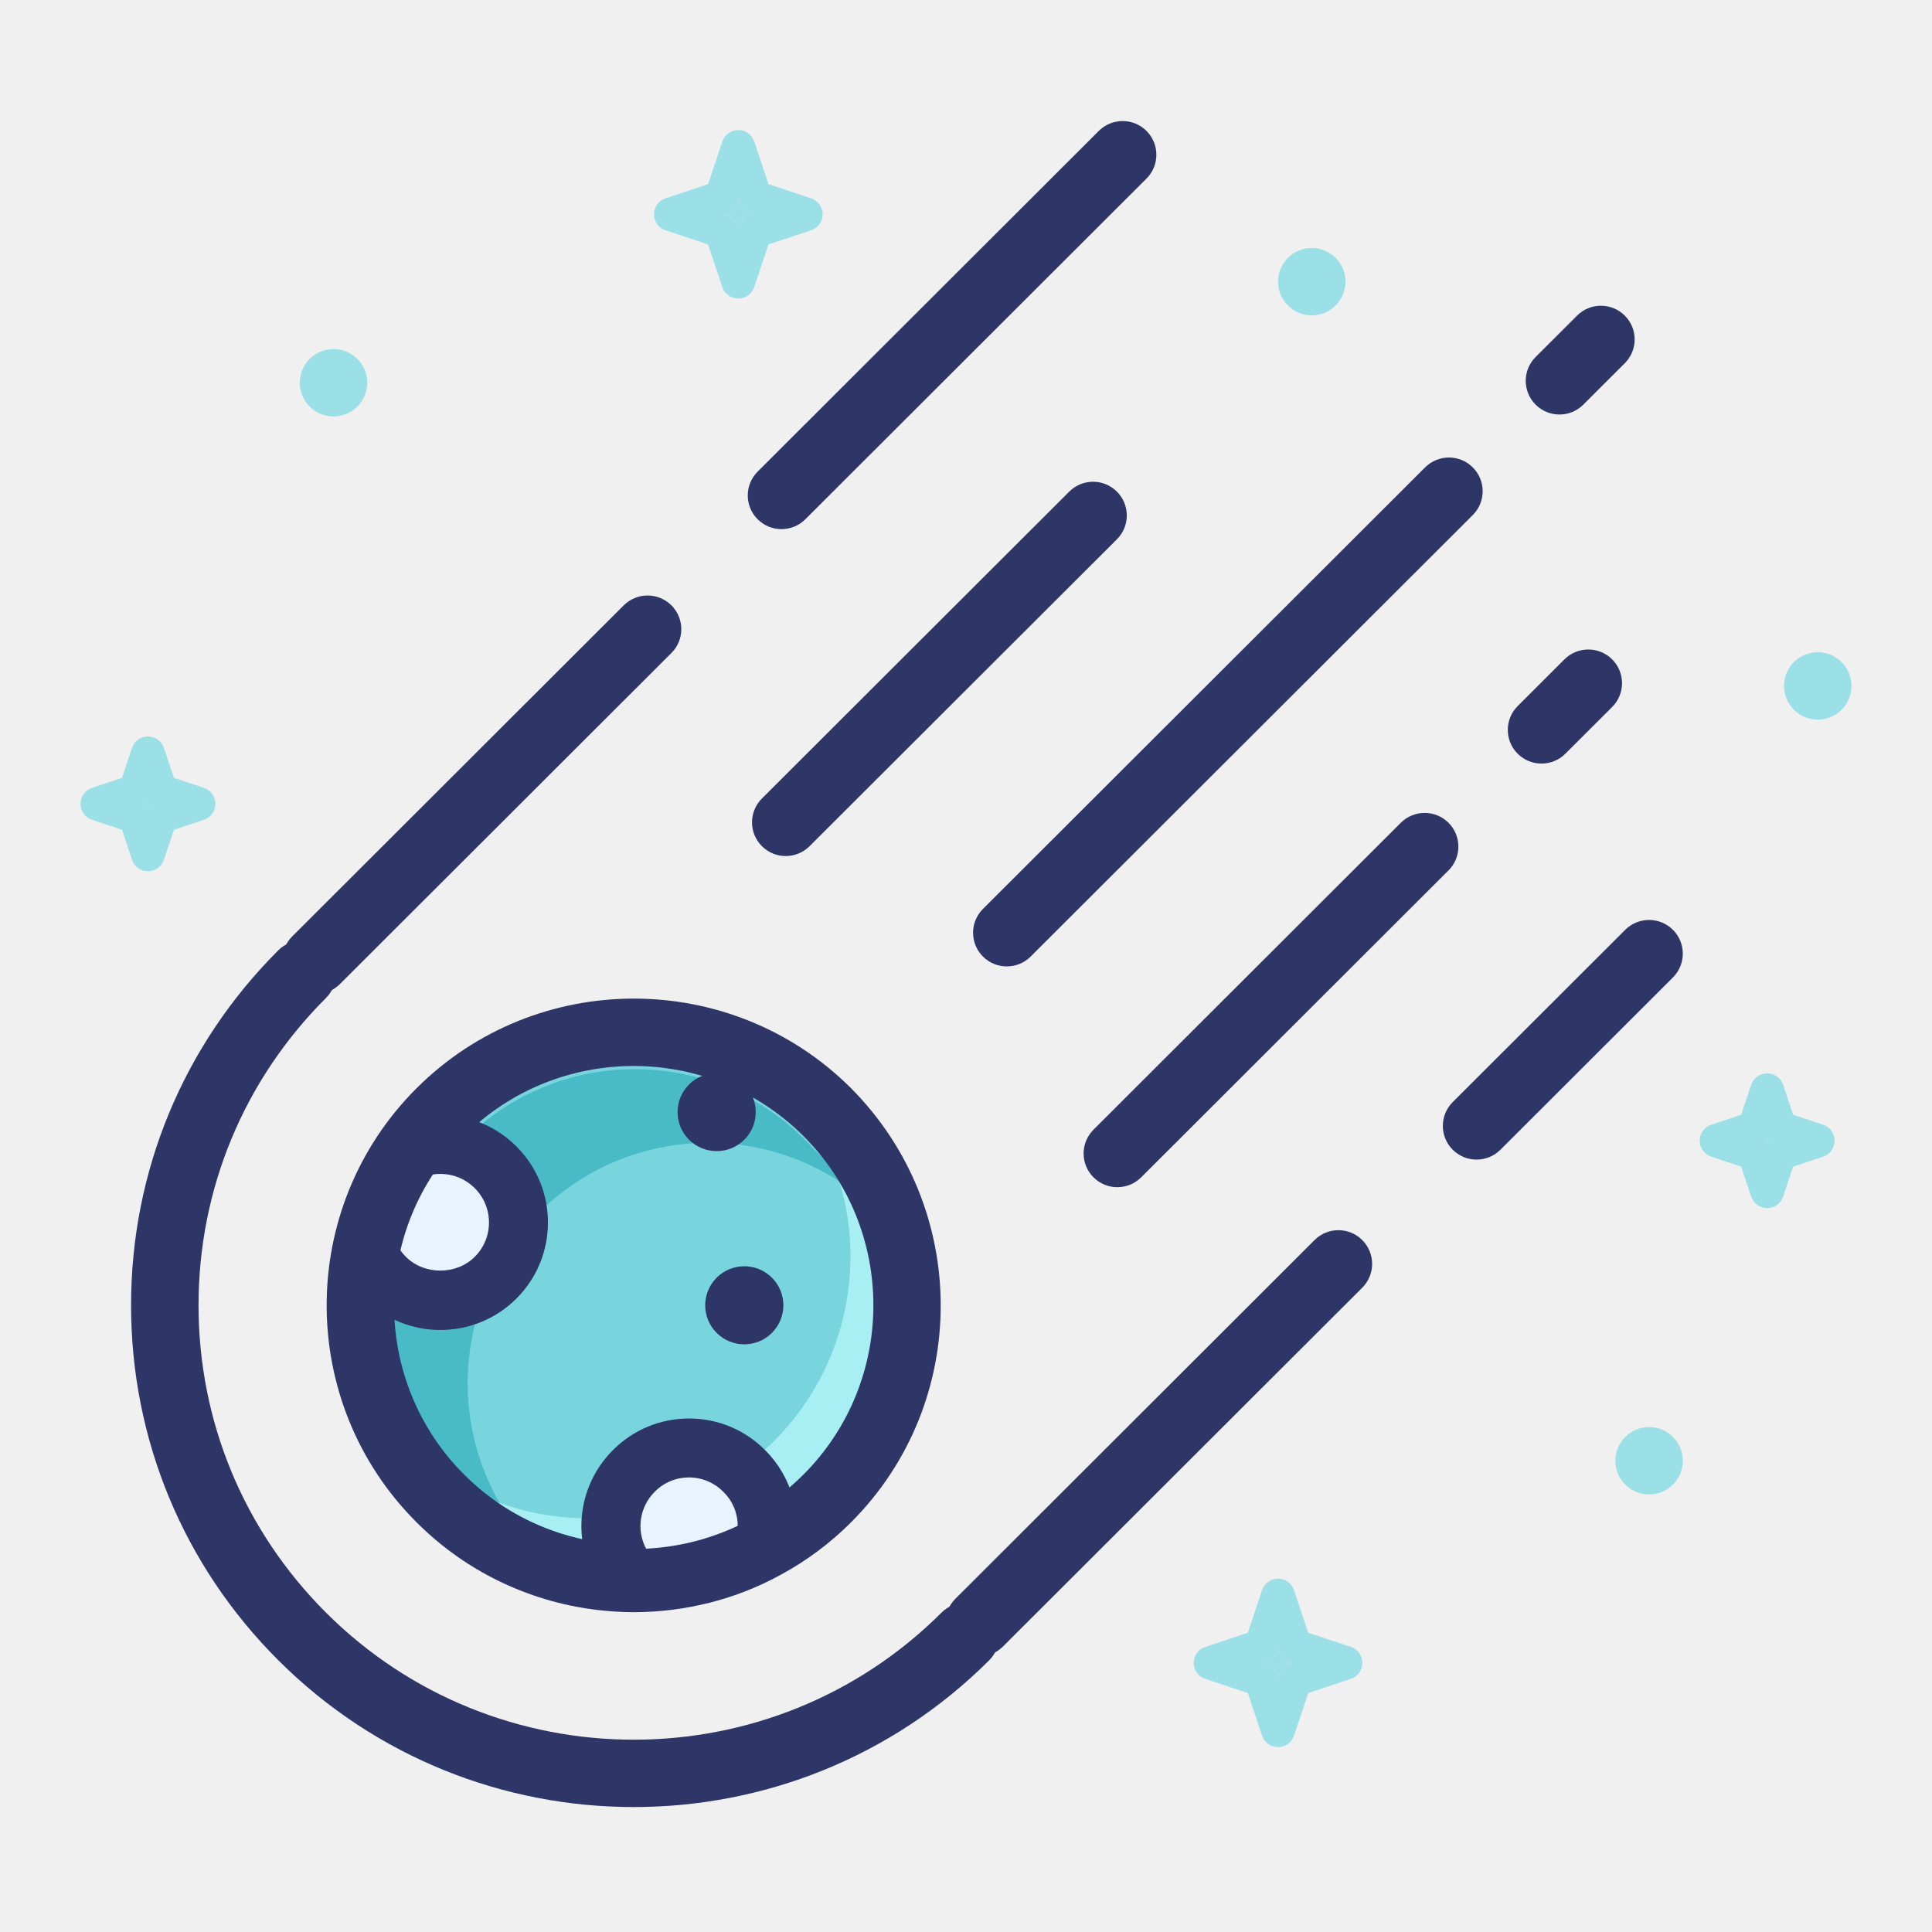
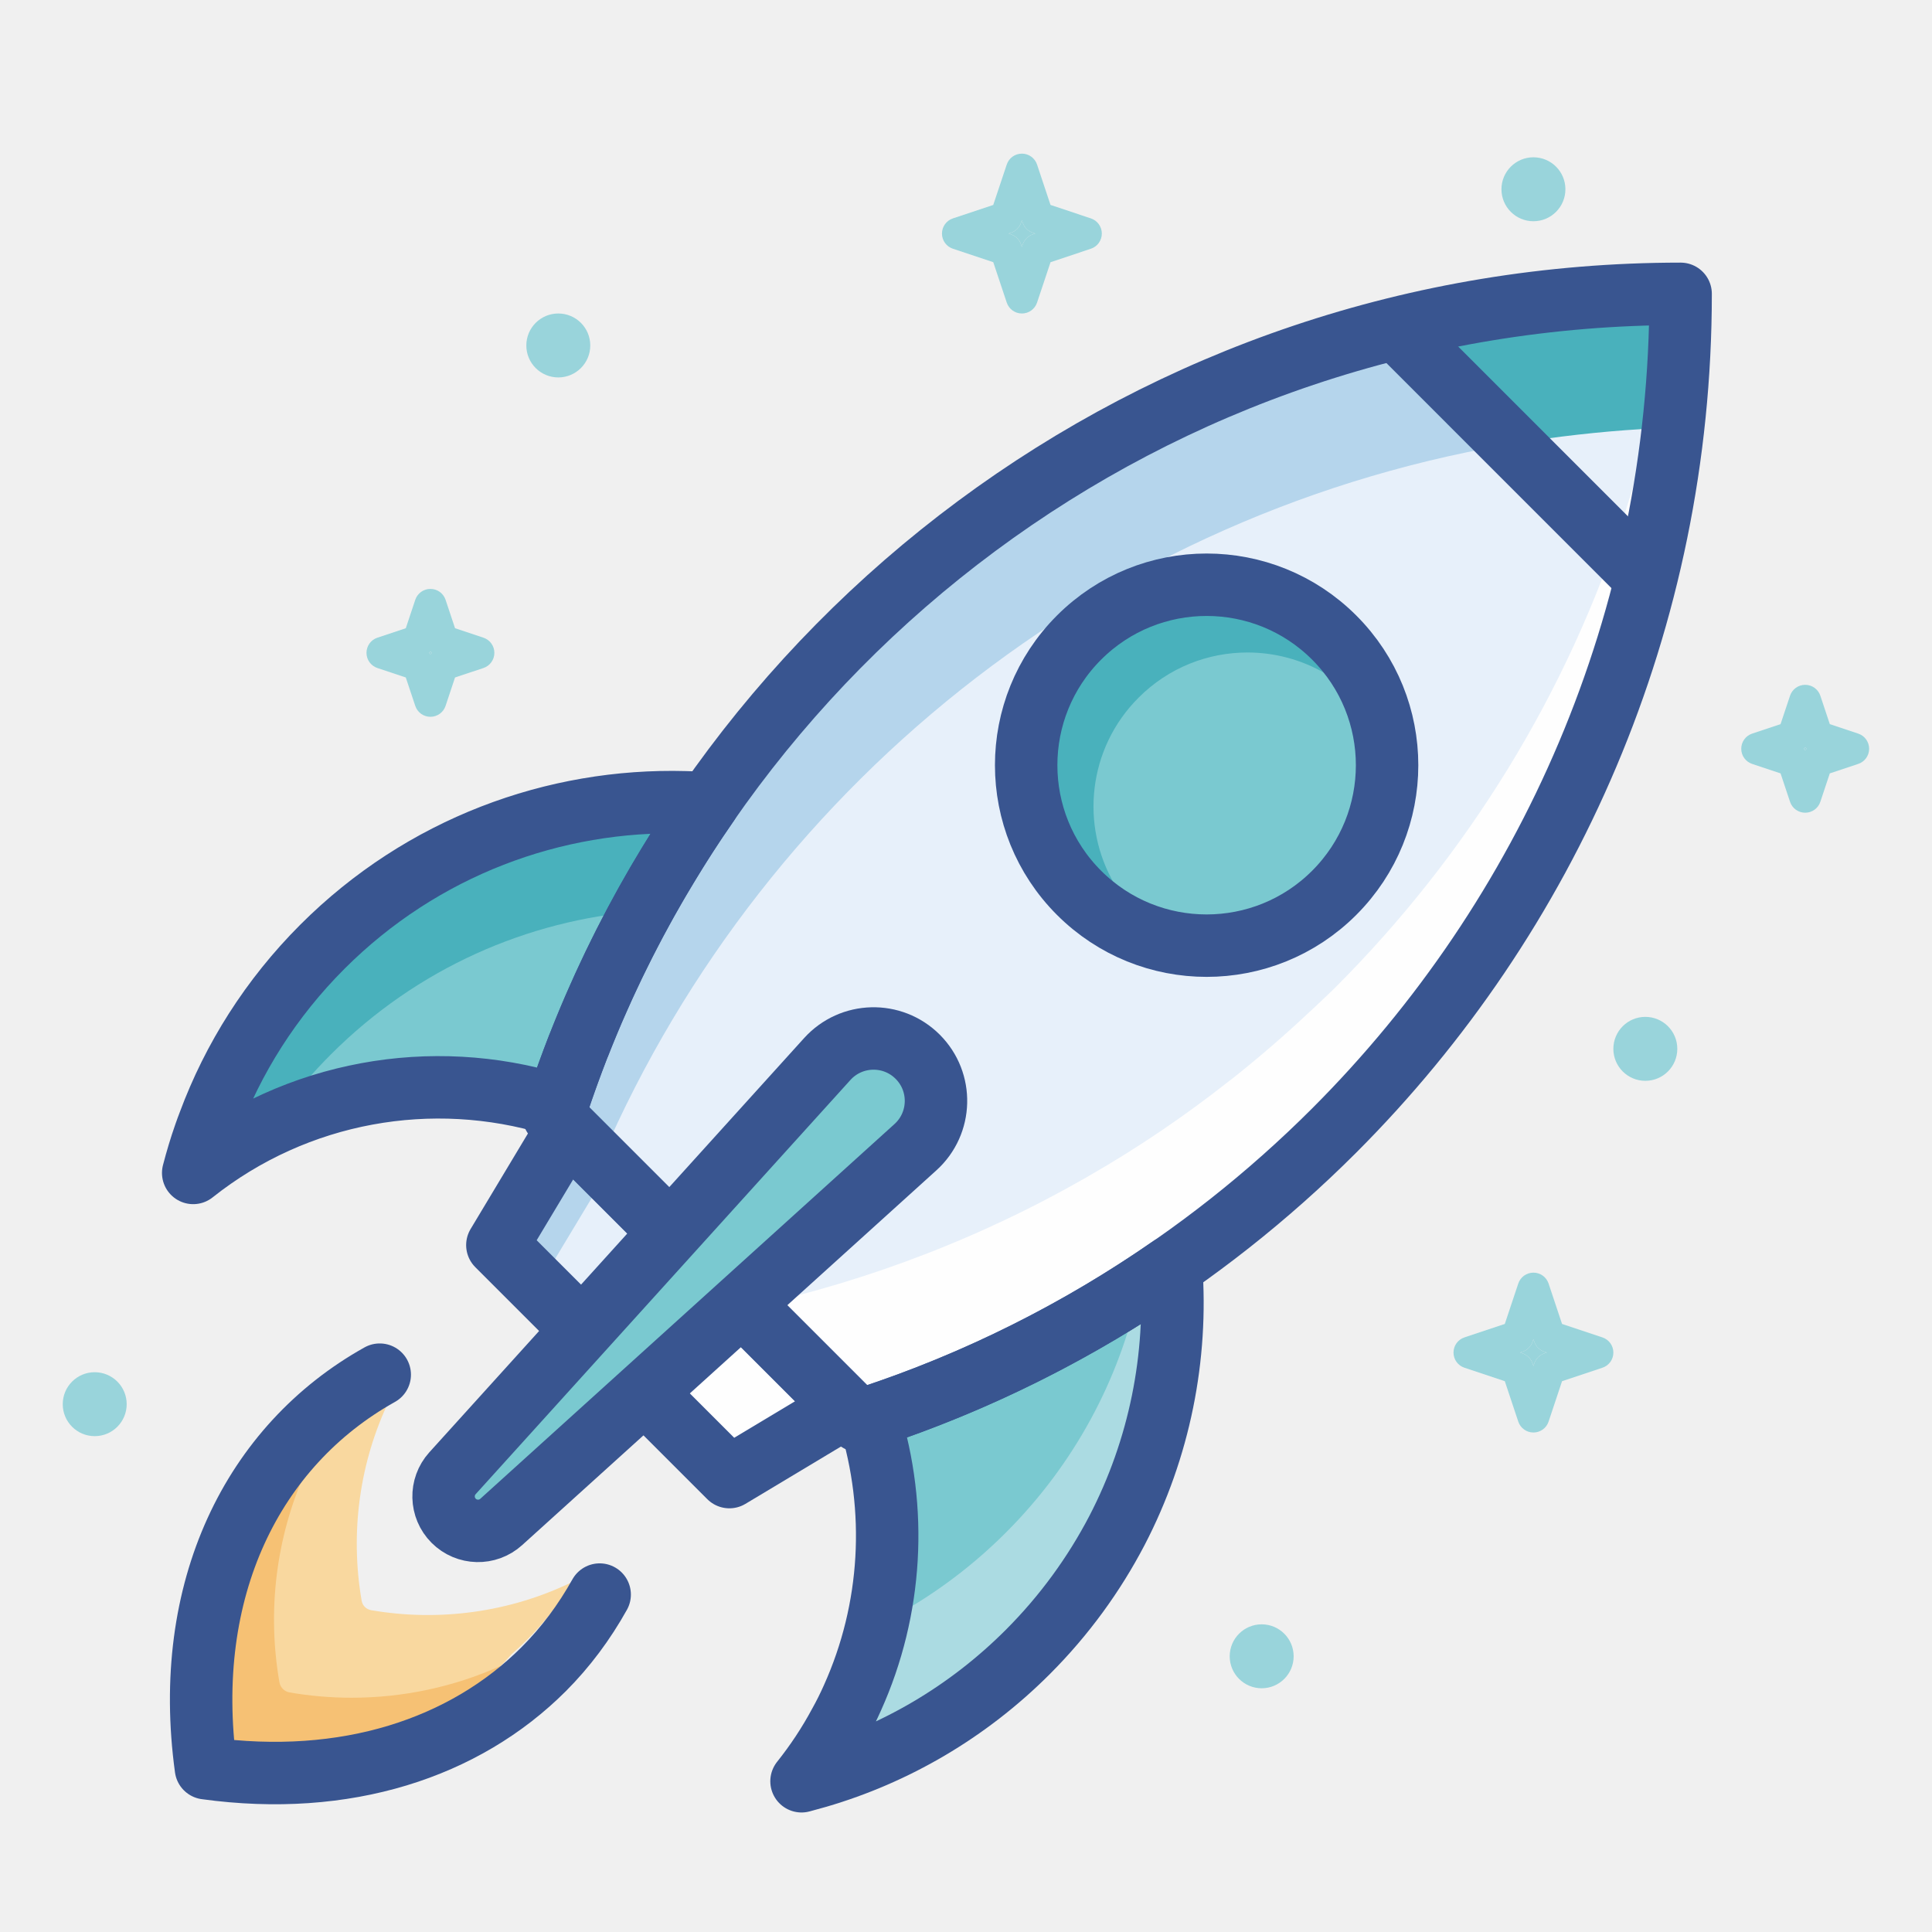
- <svg xmlns="http://www.w3.org/2000/svg" xmlns:xlink="http://www.w3.org/1999/xlink" width="220px" height="220px" viewBox="0 0 220 220" version="1.1">
-   <defs>
-     <path d="M0.634,24.838 C-0.154,16.108 2.738,7.11 9.311,0.354 L21.889,0.354 L21.889,24.838 L0.634,24.838 L0.634,24.838 Z" id="path-1" />
-     <path d="M0.527,0.756 C0.587,0.81 0.645,0.866 0.698,0.927 C0.752,0.866 0.808,0.81 0.869,0.756 C0.808,0.703 0.752,0.645 0.698,0.586 C0.645,0.645 0.587,0.703 0.527,0.756 Z" id="path-3" />
-   </defs>
-   <g id="Assets" stroke="none" stroke-width="1" fill="none" fill-rule="evenodd">
-     <g id="Comet" transform="translate(9.166667, 13.44444)">
-       <g id="Page-1">
-         <g id="Group-32" transform="translate(5.674603, 0)">
-           <path d="M79.351,113.193 C91.517,125.342 91.517,145.038 79.351,157.187 C67.188,169.336 47.463,169.336 35.3,157.187 C23.134,145.038 23.134,125.342 35.3,113.193 C47.463,101.044 67.188,101.044 79.351,113.193" id="Fill-2" fill="#78D5DD" />
-           <path d="M57.461,108.304 C42.313,108.304 30.025,120.573 30.025,135.703 C30.025,143.843 33.601,151.141 39.256,156.149 C39.448,156.37 39.644,156.589 39.843,156.803 C40.564,157.129 41.301,157.429 42.05,157.699 C39.736,153.683 38.412,149.024 38.412,144.079 C38.412,128.951 50.701,116.68 65.849,116.68 C71.326,116.68 76.454,118.299 80.747,121.086 C80.628,120.689 80.501,120.293 80.365,119.904 C79.604,119.062 78.792,118.266 77.933,117.522 C72.92,111.875 65.612,108.304 57.461,108.304" id="Fill-4" fill="#48BBC7" />
-           <path d="M83.249,152.448 C82.13,154.121 80.831,155.711 79.35,157.188 C73.27,163.262 65.297,166.299 57.325,166.299 C53.086,166.299 48.845,165.439 44.888,163.721 C45.63,164.214 46.392,164.672 47.176,165.094 C50.535,166.349 54.075,166.976 57.615,166.976 C65.255,166.976 72.901,164.056 78.732,158.233 C80.509,156.455 82.014,154.51 83.249,152.448" id="Fill-6" fill="#9AE0E6" />
-           <path d="M78.67,115.979 C79.327,117.237 79.893,118.549 80.364,119.903 C80.969,120.575 81.541,121.275 82.075,122.004 C81.641,121.685 81.199,121.378 80.748,121.085 C81.562,123.791 81.998,126.657 81.998,129.616 C81.998,146.087 68.619,159.448 52.127,159.448 C48.597,159.448 45.203,158.83 42.051,157.698 C42.568,158.594 43.132,159.457 43.743,160.284 C42.331,159.252 41.029,158.084 39.844,156.805 C37.933,155.939 36.13,154.881 34.459,153.651 C35.805,155.504 37.384,157.188 39.111,158.68 C40.806,160.595 42.75,162.3 44.89,163.721 C48.844,165.44 53.085,166.299 57.326,166.299 C65.297,166.299 73.269,163.261 79.352,157.186 C80.831,155.709 82.129,154.121 83.249,152.449 C90.113,140.988 88.607,125.92 78.733,116.042 L78.67,115.979" id="Fill-8" fill="#A8EFF3" />
-           <path d="M80.365,119.904 C80.501,120.293 80.628,120.688 80.747,121.085 C81.2,121.379 81.642,121.684 82.074,122.004 C81.54,121.273 80.97,120.573 80.365,119.904 M39.843,156.803 C41.03,158.083 42.332,159.253 43.742,160.284 C43.131,159.456 42.567,158.593 42.05,157.699 C41.301,157.428 40.564,157.131 39.843,156.803" id="Fill-10" fill="#88E6EC" />
-           <path d="M57.326,192.328 C42.667,192.328 28.009,186.756 16.85,175.612 C6.037,164.815 0.083,150.459 0.083,135.189 C0.083,119.922 6.037,105.567 16.85,94.768 C18.35,93.27 20.782,93.27 22.282,94.768 C23.782,96.266 23.782,98.696 22.282,100.193 C12.921,109.541 7.766,121.97 7.766,135.189 C7.766,148.41 12.921,160.839 22.282,170.188 C41.603,189.481 73.048,189.481 92.37,170.188 C93.87,168.688 96.301,168.688 97.801,170.188 C99.301,171.684 99.301,174.114 97.801,175.612 C86.642,186.756 71.984,192.328 57.326,192.328" id="Fill-12" fill="#2D3666" />
-           <path d="M21.139,99.747 C20.156,99.747 19.174,99.373 18.423,98.623 C16.923,97.125 16.923,94.696 18.423,93.198 L56.183,55.49 C57.683,53.992 60.115,53.992 61.615,55.49 C63.115,56.988 63.115,59.416 61.615,60.914 L23.855,98.623 C23.104,99.373 22.123,99.747 21.139,99.747" id="Fill-14" fill="#2D3666" />
-           <path d="M74.632,84.034 C73.649,84.034 72.667,83.66 71.916,82.91 C70.416,81.412 70.416,78.984 71.916,77.486 L106.912,42.539 C108.412,41.039 110.844,41.039 112.344,42.539 C113.844,44.035 113.844,46.466 112.344,47.964 L77.348,82.91 C76.597,83.66 75.615,84.034 74.632,84.034" id="Fill-16" fill="#2D3666" />
-           <path d="M99.805,96.604 C98.821,96.604 97.84,96.23 97.089,95.481 C95.589,93.983 95.589,91.554 97.089,90.056 L147.436,39.779 C148.936,38.279 151.368,38.279 152.868,39.779 C154.368,41.275 154.368,43.705 152.868,45.203 L102.52,95.481 C101.769,96.23 100.788,96.604 99.805,96.604" id="Fill-18" fill="#2D3666" />
-           <path d="M162.737,33.757 C161.754,33.757 160.772,33.383 160.021,32.633 C158.521,31.135 158.521,28.707 160.021,27.209 L164.742,22.494 C166.242,20.996 168.674,20.996 170.174,22.494 C171.674,23.992 171.674,26.42 170.174,27.918 L165.453,32.633 C164.702,33.383 163.721,33.757 162.737,33.757" id="Fill-20" fill="#2D3666" />
-           <path d="M112.392,121.743 C111.409,121.743 110.427,121.369 109.676,120.619 C108.176,119.121 108.176,116.693 109.676,115.195 L144.67,80.246 C146.17,78.748 148.602,78.748 150.102,80.246 C151.602,81.744 151.602,84.175 150.102,85.671 L115.108,120.619 C114.357,121.369 113.375,121.743 112.392,121.743" id="Fill-22" fill="#2D3666" />
-           <path d="M160.695,73.505 C159.711,73.505 158.73,73.131 157.979,72.383 C156.479,70.883 156.479,68.455 157.979,66.957 L163.303,61.638 C164.805,60.14 167.235,60.14 168.737,61.638 C170.237,63.136 170.237,65.564 168.737,67.062 L163.411,72.381 C162.66,73.131 161.678,73.505 160.695,73.505" id="Fill-24" fill="#2D3666" />
-           <path d="M96.659,175.164 C95.676,175.164 94.695,174.79 93.944,174.04 C92.444,172.542 92.444,170.113 93.944,168.615 L134.849,127.765 C136.349,126.265 138.781,126.265 140.281,127.765 C141.781,129.261 141.781,131.691 140.281,133.189 L99.375,174.04 C98.624,174.79 97.643,175.164 96.659,175.164" id="Fill-26" fill="#2D3666" />
-           <path d="M153.297,118.601 C152.314,118.601 151.333,118.227 150.582,117.477 C149.082,115.979 149.082,113.551 150.582,112.053 L170.224,92.435 C171.726,90.937 174.155,90.937 175.657,92.435 C177.157,93.933 177.157,96.363 175.657,97.861 L156.013,117.477 C155.262,118.227 154.281,118.601 153.297,118.601" id="Fill-28" fill="#2D3666" />
-           <path d="M74.148,46.808 C73.165,46.808 72.183,46.434 71.432,45.684 C69.932,44.187 69.932,41.758 71.432,40.26 L110.279,1.464 C111.781,-0.034 114.21,-0.034 115.712,1.464 C117.212,2.962 117.212,5.392 115.712,6.89 L76.864,45.684 C76.113,46.434 75.131,46.808 74.148,46.808" id="Fill-30" fill="#2D3666" />
-         </g>
-         <g id="Group-38" transform="translate(31.34127, 113.1645)">
-           <path d="M15.926,6.314 C19.402,9.785 19.402,15.413 15.926,18.883 C12.449,22.354 6.814,22.354 3.34,18.883 C-0.137,15.413 -0.137,9.785 3.34,6.314 C6.814,2.842 12.449,2.842 15.926,6.314" id="Fill-33" fill="#E8F3FF" />
-           <g id="Group-37" transform="translate(-0, 0)">
-             <mask id="mask-2" fill="white">
-               <use xlink:href="#path-1" />
-             </mask>
-             <g id="Clip-36" />
-             <path d="M9.632,7.067 C8.153,7.067 6.762,7.643 5.715,8.688 C4.669,9.733 4.093,11.122 4.093,12.599 C4.093,14.076 4.669,15.464 5.715,16.51 C7.811,18.602 11.458,18.598 13.55,16.51 C14.596,15.464 15.173,14.076 15.173,12.599 C15.173,11.122 14.596,9.733 13.55,8.688 C12.503,7.643 11.112,7.067 9.632,7.067 M9.632,24.838 C6.491,24.838 3.351,23.645 0.962,21.257 C-1.354,18.944 -2.63,15.869 -2.63,12.599 C-2.63,9.329 -1.354,6.254 0.962,3.941 C3.276,1.628 6.357,0.354 9.632,0.354 C12.908,0.354 15.989,1.628 18.303,3.941 C23.084,8.715 23.084,16.483 18.303,21.257 C15.914,23.645 12.774,24.838 9.632,24.838" id="Fill-35" fill="#2D3666" mask="url(#mask-2)" />
-           </g>
-         </g>
-         <g id="Group-49" transform="translate(27.5, 99.73817)">
-           <path d="M35.489,8.203 C28.492,8.203 21.509,10.86 16.194,16.167 C5.546,26.801 5.546,44.103 16.194,54.737 C18.995,57.533 22.281,59.643 25.963,61.009 C28.917,62.108 32.045,62.683 35.266,62.724 C39.924,62.793 44.543,61.617 48.557,59.402 C50.86,58.163 52.953,56.599 54.816,54.739 C65.445,44.105 65.445,26.799 54.816,16.165 C49.467,10.854 42.474,8.203 35.489,8.203 M35.483,70.398 C35.383,70.398 35.285,70.398 35.185,70.396 C31.064,70.344 27.065,69.606 23.285,68.2 C18.562,66.448 14.349,63.744 10.763,60.161 C-2.881,46.537 -2.881,24.367 10.763,10.743 C24.368,-2.845 46.536,-2.879 60.177,10.668 C73.867,24.369 73.867,46.535 60.252,60.159 L60.252,60.161 C57.859,62.549 55.164,64.561 52.237,66.138 C47.186,68.921 41.387,70.398 35.483,70.398" id="Fill-39" fill="#2D3666" />
-           <path d="M51.233,32.31 C52.971,34.045 52.971,36.859 51.233,38.595 C49.495,40.331 46.677,40.331 44.939,38.595 C43.201,36.859 43.201,34.045 44.939,32.31 C46.677,30.574 49.495,30.574 51.233,32.31" id="Fill-41" fill="#2D3666" />
-           <path d="M48.087,10.313 C49.825,12.049 49.825,14.863 48.087,16.598 C46.348,18.332 43.531,18.332 41.793,16.598 C40.054,14.863 40.054,12.049 41.793,10.313 C43.531,8.577 46.348,8.577 48.087,10.313" id="Fill-43" fill="#2D3666" />
-           <path d="M50.413,62.76 C45.696,65.359 40.445,66.604 35.217,66.56 C32.035,63.071 32.146,57.672 35.505,54.317 C38.978,50.828 44.605,50.828 48.078,54.317 C50.39,56.605 51.17,59.828 50.413,62.76" id="Fill-45" fill="#E8F3FF" />
-           <path d="M41.791,55.057 C40.318,55.057 38.933,55.634 37.89,56.683 C36.131,58.44 35.791,61.077 36.903,63.168 C40.544,62.986 44.098,62.1 47.336,60.567 C47.34,59.132 46.773,57.751 45.711,56.702 C44.649,55.634 43.266,55.057 41.793,55.057 L41.791,55.057 Z M35.484,69.918 L35.188,69.918 C34.252,69.908 33.361,69.511 32.731,68.82 C28.322,63.983 28.496,56.572 33.129,51.944 C35.436,49.625 38.516,48.343 41.791,48.343 L41.793,48.343 C45.069,48.343 48.148,49.625 50.461,51.951 C53.509,54.965 54.744,59.436 53.668,63.6 C53.436,64.493 52.848,65.253 52.038,65.7 C47.027,68.462 41.307,69.918 35.484,69.918 L35.484,69.918 Z" id="Fill-47" fill="#2D3666" />
-         </g>
-         <g id="Group-52" transform="translate(191.3651, 115.6936)">
-           <mask id="mask-4" fill="white">
-             <use xlink:href="#path-3" />
-           </mask>
-           <g id="Clip-51" />
-           <polygon id="Fill-50" fill="#9AE0E6" mask="url(#mask-4)" points="0.527 0.927 0.869 0.927 0.869 0.586 0.527 0.586" />
-         </g>
-         <g id="Group-75" transform="translate(0, 1.222222)" fill="#9AE0E6">
-           <path d="M192.064,107.556 C191.234,107.556 190.502,108.081 190.241,108.868 L189.104,112.274 L185.693,113.41 C184.907,113.67 184.381,114.399 184.381,115.228 C184.381,116.056 184.907,116.785 185.693,117.048 L189.104,118.184 L190.241,121.588 C190.502,122.374 191.234,122.9 192.064,122.9 C192.893,122.9 193.623,122.374 193.884,121.588 L195.021,118.184 L198.433,117.048 C199.22,116.785 199.746,116.056 199.746,115.228 C199.746,114.399 199.22,113.67 198.433,113.41 L195.021,112.272 L193.884,108.868 C193.623,108.081 192.893,107.556 192.064,107.556 M191.893,115.228 C191.952,115.174 192.01,115.119 192.064,115.057 C192.116,115.119 192.173,115.174 192.235,115.228 C192.173,115.282 192.116,115.339 192.064,115.399 C192.01,115.339 191.952,115.282 191.893,115.228" id="Fill-53" />
-           <path d="M197.825,59.604 C195.705,59.604 193.984,61.323 193.984,63.441 C193.984,65.56 195.705,67.277 197.825,67.277 C199.948,67.277 201.666,65.56 201.666,63.441 C201.666,61.323 199.948,59.604 197.825,59.604" id="Fill-55" />
-           <path d="M140.207,13.572 C138.084,13.572 136.365,15.29 136.365,17.408 C136.365,19.525 138.084,21.244 140.207,21.244 C142.327,21.244 144.048,19.525 144.048,17.408 C144.048,15.29 142.327,13.572 140.207,13.572" id="Fill-57" />
-           <path d="M74.904,8.129 L74.806,8.424 C74.616,8.996 74.165,9.447 73.592,9.637 L73.296,9.736 L73.592,9.834 C74.165,10.024 74.616,10.475 74.806,11.048 L74.904,11.342 L75.004,11.048 C75.194,10.475 75.645,10.024 76.218,9.834 L76.513,9.736 L76.218,9.637 C75.645,9.447 75.194,8.996 75.004,8.424 L74.904,8.129" id="Fill-59" />
-           <path d="M74.905,0.146 C74.075,0.146 73.343,0.671 73.082,1.456 L71.465,6.301 L66.615,7.916 C65.828,8.179 65.302,8.908 65.302,9.736 C65.302,10.563 65.828,11.294 66.615,11.554 L71.465,13.169 L73.082,18.014 C73.343,18.801 74.075,19.326 74.905,19.326 C75.735,19.326 76.465,18.801 76.726,18.014 L78.343,13.169 L83.194,11.554 C83.982,11.294 84.508,10.563 84.508,9.736 C84.508,8.908 83.982,8.179 83.194,7.916 L78.343,6.301 L76.726,1.456 C76.465,0.671 75.735,0.146 74.905,0.146 M74.805,8.424 L74.905,8.129 L75.003,8.424 C75.193,8.996 75.646,9.447 76.217,9.636 L76.513,9.736 L76.217,9.834 C75.646,10.026 75.193,10.475 75.003,11.048 L74.905,11.343 L74.805,11.048 C74.615,10.475 74.164,10.026 73.591,9.834 L73.295,9.736 L73.591,9.636 C74.164,9.447 74.615,8.996 74.805,8.424" id="Fill-61" />
-           <path d="M7.683,76.697 C7.629,76.756 7.573,76.814 7.512,76.868 C7.573,76.921 7.629,76.977 7.683,77.038 C7.736,76.977 7.792,76.921 7.853,76.868 C7.792,76.814 7.736,76.756 7.683,76.697" id="Fill-63" />
-           <path d="M7.683,69.195 C6.853,69.195 6.123,69.721 5.862,70.505 L4.725,73.912 L1.314,75.047 C0.526,75.31 0,76.039 0,76.867 C0,77.696 0.526,78.425 1.314,78.688 L4.723,79.821 L5.862,83.228 C6.123,84.014 6.853,84.54 7.683,84.54 C8.512,84.54 9.242,84.014 9.503,83.228 L10.642,79.821 L14.051,78.688 C14.839,78.425 15.365,77.696 15.365,76.867 C15.365,76.039 14.839,75.31 14.051,75.047 L10.642,73.912 L9.503,70.505 C9.242,69.721 8.512,69.195 7.683,69.195 M7.512,76.867 C7.573,76.814 7.629,76.758 7.683,76.697 C7.736,76.758 7.792,76.814 7.853,76.867 C7.792,76.921 7.736,76.977 7.683,77.038 C7.629,76.977 7.573,76.921 7.512,76.867" id="Fill-65" />
-           <path d="M136.365,173.081 L136.267,173.376 C136.075,173.948 135.624,174.398 135.051,174.588 L134.756,174.688 L135.051,174.786 C135.624,174.978 136.075,175.426 136.267,176 L136.365,176.295 L136.463,176 C136.653,175.426 137.106,174.978 137.677,174.786 L137.973,174.688 L137.677,174.588 C137.106,174.398 136.653,173.948 136.463,173.376 L136.365,173.081" id="Fill-67" />
-           <path d="M136.365,165.098 C135.535,165.098 134.806,165.623 134.542,166.408 L132.925,171.253 L128.076,172.868 C127.288,173.13 126.762,173.859 126.762,174.688 C126.762,175.516 127.288,176.245 128.076,176.506 L132.925,178.121 L134.542,182.966 C134.806,183.752 135.535,184.278 136.365,184.278 C137.195,184.278 137.925,183.752 138.186,182.966 L139.803,178.123 L144.655,176.506 C145.442,176.245 145.968,175.516 145.968,174.688 C145.968,173.859 145.442,173.13 144.655,172.868 L139.803,171.253 L138.186,166.408 C137.925,165.623 137.195,165.098 136.365,165.098 M136.267,173.376 L136.365,173.08 L136.463,173.376 C136.653,173.947 137.106,174.398 137.677,174.59 L137.973,174.688 L137.677,174.786 C137.106,174.977 136.653,175.426 136.463,176 L136.365,176.295 L136.267,176 C136.075,175.426 135.624,174.977 135.051,174.786 L134.756,174.688 L135.051,174.59 C135.624,174.398 136.075,173.947 136.267,173.376" id="Fill-69" />
-           <path d="M28.809,25.08 C26.689,25.08 24.968,26.797 24.968,28.916 C24.968,31.034 26.689,32.752 28.809,32.752 C30.932,32.752 32.651,31.034 32.651,28.916 C32.651,26.797 30.932,25.08 28.809,25.08" id="Fill-71" />
-           <path d="M178.619,147.835 C176.498,147.835 174.777,149.553 174.777,151.671 C174.777,153.79 176.498,155.507 178.619,155.507 C180.741,155.507 182.46,153.79 182.46,151.671 C182.46,149.553 180.741,147.835 178.619,147.835" id="Fill-73" />
-         </g>
+ <svg xmlns="http://www.w3.org/2000/svg" width="220px" height="220px" viewBox="0 0 220 220" version="1.1">
+   <defs />
+   <g id="______Slice" stroke="none" stroke-width="1" fill="none" fill-rule="evenodd">
+     <g id="about" transform="translate(-1170, -5899)">
+       <g id="Rocket" transform="translate(1177, 5916)">
+         <path d="M154.38,25.923 C154.36,25.927 154.34,25.93 154.32,25.934 C154.34,25.93 154.36,25.927 154.38,25.923 M154.193,25.956 C152.361,26.278 150.543,26.637 148.737,27.032 L148.737,27.033 C150.545,26.637 152.36,26.278 154.193,25.956 M176.998,27.481 C176.99,27.776 176.981,28.073 176.972,28.368 C176.972,28.393 176.97,28.419 176.97,28.444 C176.981,28.124 176.99,27.803 176.998,27.481" id="Fill-38" fill="#9AE0E6" />
+         <path d="M159.23,25.173 C157.604,25.393 155.988,25.644 154.381,25.923 C154.361,25.926 154.341,25.93 154.321,25.934 C154.277,25.941 154.235,25.948 154.193,25.955 C152.36,26.278 150.543,26.636 148.738,27.035 L148.74,27.04 C152.189,26.279 155.686,25.655 159.23,25.173 M177.009,27.079 C177.007,27.113 177.007,27.15 177.005,27.184 C177.007,27.15 177.007,27.113 177.009,27.079 M177.005,27.221 C176.996,27.585 176.985,27.947 176.975,28.311 C176.973,28.329 176.973,28.349 176.973,28.367 C176.982,28.074 176.991,27.776 176.998,27.483 C177,27.395 177.004,27.308 177.005,27.221" id="Fill-40" fill="#8CD5E6" />
+         <path d="M176.974,28.31 C176.894,30.739 176.75,33.151 176.539,35.544 C176.748,33.196 176.892,30.828 176.97,28.443 C176.97,28.418 176.972,28.394 176.972,28.369 C176.972,28.349 176.974,28.329 176.974,28.31" id="Fill-42" fill="#9AE0E6" />
+         <path d="M167.614,135.495 L167.521,135.775 C167.341,136.317 166.911,136.745 166.371,136.925 L166.09,137.02 L166.371,137.113 C166.911,137.295 167.341,137.723 167.521,138.265 L167.614,138.545 L167.709,138.265 C167.889,137.723 168.317,137.295 168.859,137.113 L169.139,137.02 L168.859,136.925 C168.317,136.745 167.889,136.317 167.709,135.775 L167.614,135.495" id="Fill-68" fill="#99D4DB" />
+         <path d="M167.615,127.918 C166.829,127.918 166.135,128.417 165.887,129.162 L164.355,133.76 L159.758,135.293 C159.01,135.542 158.513,136.234 158.513,137.02 C158.513,137.806 159.012,138.498 159.758,138.746 L164.355,140.28 L165.887,144.877 C166.135,145.623 166.829,146.122 167.615,146.122 C168.401,146.122 169.093,145.623 169.341,144.877 L170.873,140.28 L175.471,138.746 C176.218,138.498 176.717,137.806 176.717,137.02 C176.717,136.234 176.218,135.542 175.471,135.293 L170.873,133.76 L169.341,129.162 C169.093,128.417 168.401,127.918 167.615,127.918 M167.52,135.775 L167.615,135.495 L167.708,135.775 C167.888,136.317 168.318,136.745 168.858,136.927 L169.139,137.02 L168.858,137.113 C168.318,137.295 167.888,137.723 167.708,138.265 L167.615,138.545 L167.52,138.265 C167.34,137.723 166.912,137.295 166.37,137.113 L166.09,137.02 L166.37,136.927 C166.912,136.745 167.34,136.317 167.52,135.775" id="Fill-70" fill="#99D4DB" />
+         <path d="M180.356,98.793 C178.347,98.793 176.716,100.422 176.716,102.434 C176.716,104.444 178.347,106.075 180.356,106.075 C182.368,106.075 183.997,104.444 183.997,102.434 C183.997,100.422 182.368,98.793 180.356,98.793" id="Fill-72" fill="#99D4DB" />
+         <path d="M136.669,167.965 C134.659,167.965 133.028,169.594 133.028,171.605 C133.028,173.615 134.659,175.246 136.669,175.246 C138.679,175.246 140.31,173.615 140.31,171.605 C140.31,169.594 138.679,167.965 136.669,167.965" id="Fill-74" fill="#99D4DB" />
+         <path d="M198.56,68.101 C198.509,68.157 198.456,68.212 198.398,68.263 C198.456,68.314 198.509,68.367 198.56,68.425 C198.61,68.367 198.663,68.314 198.722,68.263 C198.663,68.212 198.61,68.157 198.56,68.101" id="Fill-76" fill="#99D4DB" />
+         <path d="M198.56,60.982 C197.774,60.982 197.08,61.481 196.833,62.226 L195.755,65.458 L192.522,66.536 C191.778,66.784 191.279,67.477 191.279,68.264 C191.279,69.05 191.778,69.742 192.522,69.989 L195.755,71.067 L196.833,74.3 C197.08,75.046 197.774,75.545 198.56,75.545 C199.346,75.545 200.038,75.046 200.286,74.3 L201.363,71.067 L204.596,69.989 C205.343,69.742 205.841,69.05 205.841,68.264 C205.841,67.477 205.343,66.784 204.596,66.536 L201.363,65.458 L200.286,62.226 C200.038,61.481 199.346,60.982 198.56,60.982 M198.398,68.264 C198.454,68.213 198.509,68.158 198.56,68.102 C198.611,68.158 198.664,68.213 198.722,68.264 C198.664,68.313 198.611,68.367 198.56,68.426 C198.509,68.367 198.454,68.313 198.398,68.264" id="Fill-78" fill="#99D4DB" />
+         <path d="M56.575,18.698 C54.563,18.698 52.934,20.327 52.934,22.339 C52.934,24.348 54.563,25.979 56.575,25.979 C58.584,25.979 60.215,24.348 60.215,22.339 C60.215,20.327 58.584,18.698 56.575,18.698" id="Fill-80" fill="#99D4DB" />
+         <path d="M42.013,57.179 C41.962,57.236 41.909,57.29 41.851,57.341 C41.909,57.392 41.962,57.445 42.013,57.503 C42.064,57.445 42.116,57.392 42.175,57.341 C42.116,57.29 42.064,57.236 42.013,57.179" id="Fill-82" fill="#99D4DB" />
+         <path d="M42.013,50.06 C41.227,50.06 40.533,50.559 40.286,51.303 L39.208,54.536 L35.975,55.614 C35.231,55.861 34.732,56.555 34.732,57.341 C34.732,58.128 35.231,58.819 35.975,59.069 L39.208,60.145 L40.286,63.377 C40.533,64.124 41.227,64.623 42.013,64.623 C42.8,64.623 43.491,64.124 43.739,63.377 L44.816,60.145 L48.049,59.069 C48.796,58.819 49.294,58.128 49.294,57.341 C49.294,56.555 48.796,55.861 48.049,55.614 L44.816,54.536 L43.739,51.303 C43.491,50.559 42.8,50.06 42.013,50.06 M41.851,57.341 C41.908,57.29 41.962,57.236 42.013,57.179 C42.062,57.236 42.117,57.29 42.175,57.341 C42.117,57.392 42.062,57.445 42.013,57.503 C41.962,57.445 41.908,57.392 41.851,57.341" id="Fill-84" fill="#99D4DB" />
+         <path d="M3.786,139.256 C1.774,139.256 0.145,140.887 0.145,142.896 C0.145,144.906 1.774,146.537 3.786,146.537 C5.795,146.537 7.426,144.906 7.426,142.896 C7.426,140.887 5.795,139.256 3.786,139.256" id="Fill-86" fill="#99D4DB" />
+         <path d="M109.364,8.072 L109.272,8.353 C109.09,8.895 108.662,9.323 108.121,9.503 L107.839,9.598 L108.121,9.691 C108.662,9.871 109.09,10.299 109.272,10.841 L109.364,11.121 L109.457,10.841 C109.639,10.299 110.067,9.871 110.61,9.691 L110.89,9.598 L110.61,9.503 C110.067,9.323 109.639,8.895 109.457,8.353 L109.364,8.072" id="Fill-88" fill="#99D4DB" />
+         <path d="M109.364,0.495 C108.578,0.495 107.886,0.994 107.639,1.74 L106.104,6.338 L101.508,7.869 C100.762,8.118 100.263,8.81 100.263,9.597 C100.263,10.383 100.762,11.075 101.508,11.324 L106.106,12.857 L107.639,17.453 C107.886,18.199 108.578,18.698 109.364,18.698 C110.151,18.698 110.843,18.199 111.092,17.453 L112.625,12.857 L117.221,11.324 C117.967,11.075 118.466,10.383 118.466,9.597 C118.466,8.81 117.967,8.118 117.221,7.869 L112.623,6.336 L111.092,1.74 C110.843,0.994 110.151,0.495 109.364,0.495 M109.272,8.351 L109.364,8.073 L109.457,8.351 C109.639,8.894 110.067,9.324 110.61,9.504 L110.89,9.597 L110.61,9.691 C110.067,9.871 109.639,10.299 109.457,10.842 L109.364,11.122 L109.272,10.842 C109.09,10.299 108.662,9.871 108.121,9.691 L107.839,9.597 L108.121,9.504 C108.662,9.324 109.09,8.894 109.272,8.351" id="Fill-90" fill="#99D4DB" />
+         <path d="M167.614,0.911 C165.604,0.911 163.973,2.54 163.973,4.552 C163.973,6.562 165.604,8.193 167.614,8.193 C169.626,8.193 171.255,6.562 171.255,4.552 C171.255,2.54 169.626,0.911 167.614,0.911" id="Fill-92" fill="#99D4DB" />
+         <path d="M58.212,163.121 C51.041,166.616 42.966,167.685 35.249,166.351 C34.709,166.258 34.278,165.826 34.184,165.286 C32.849,157.571 33.91,149.506 37.383,142.334 C35.033,143.763 32.824,145.505 30.796,147.533 C30.226,148.101 29.684,148.688 29.161,149.284 C28.569,149.805 27.984,150.343 27.42,150.907 C18.761,159.568 15.548,171.6 17.756,182.777 C28.937,184.989 40.969,181.774 49.626,173.115 C50.192,172.553 50.725,171.972 51.244,171.38 C51.844,170.857 52.43,170.313 53.002,169.74 C55.042,167.702 56.783,165.469 58.212,163.121" id="Fill-205" fill="#F9D89F" />
+         <path d="M110.191,170.66 C103.295,177.555 95.04,182.297 86.294,184.86 C85.673,185.032 85.053,185.203 84.431,185.375 C86.082,183.302 87.523,181.122 88.752,178.837 C89.292,177.873 89.781,176.883 90.23,175.878 C94.775,165.786 95.395,154.387 92.133,143.936 C104.484,139.881 116.042,134.056 126.518,126.778 C127.271,137.041 125.21,147.477 120.348,156.828 C117.745,161.809 114.364,166.485 110.191,170.66" id="Fill-206" fill="#7AC9D0" />
+         <path d="M56.599,108.402 L56.163,108.285 C42.371,104.109 26.983,106.712 15.16,116.105 C15.543,114.638 15.98,113.172 16.48,111.744 C16.639,111.294 16.798,110.848 16.97,110.411 C19.69,103.093 23.996,96.222 29.875,90.343 C41.25,78.972 56.294,73.489 71.181,73.898 C72.041,73.913 72.926,73.952 73.784,74.017 C72.121,76.396 70.548,78.839 69.055,81.335 C65.185,87.741 61.844,94.492 59.083,101.533 L59.029,101.638 C58.17,103.872 57.351,106.118 56.599,108.402" id="Fill-207" fill="#7AC9D0" />
+         <path d="M145.078,111.282 C130.097,126.263 111.604,137.727 90.943,144.333 L56.201,109.592 C73.599,55.313 124.47,16.013 184.534,16 C184.534,53.198 169.462,86.897 145.078,111.282" id="Fill-208" fill="#E7F0FA" />
+         <polygon id="Fill-209" fill="#E7F0FA" points="76.215 150.739 49.796 124.32 57.722 111.11 89.425 142.813" />
+         <path d="M144.905,84.69 C136.882,92.716 123.87,92.716 115.845,84.69 C107.819,76.667 107.819,63.655 115.845,55.63 C123.87,47.604 136.882,47.604 144.905,55.63 C152.931,63.655 152.931,76.667 144.905,84.69" id="Fill-210" fill="#7AC9D0" />
+         <path d="M27.802,150.533 C27.673,150.656 27.546,150.781 27.419,150.908 C26.726,151.602 26.067,152.317 25.445,153.051 C18.28,161.49 15.725,172.495 17.757,182.779 C20.033,183.227 22.347,183.453 24.658,183.453 C32.788,183.453 40.913,180.67 47.483,175.093 C48.217,174.469 48.933,173.81 49.628,173.115 C49.771,172.973 49.911,172.829 50.053,172.682 C44.668,175.112 38.85,176.324 33.042,176.324 C30.679,176.324 28.316,176.124 25.986,175.721 C25.383,175.629 24.912,175.138 24.817,174.553 C23.414,166.496 24.415,158.097 27.802,150.533" id="Fill-211" fill="#F6C174" />
+         <path d="M123.973,129.163 C123.535,129.451 123.096,129.739 122.656,130.021 C120.423,140.116 115.375,149.685 107.548,157.512 C103.149,161.912 98.196,165.431 92.913,168.056 C92.267,170.722 91.372,173.341 90.23,175.878 C89.782,176.881 89.293,177.873 88.751,178.837 C88.495,179.313 88.23,179.786 87.955,180.253 C88.054,180.219 88.155,180.186 88.256,180.154 C87.824,181.226 87.355,182.284 86.836,183.324 C87.423,183.152 88,182.945 88.581,182.754 C88.36,183.296 88.129,183.834 87.888,184.367 C96.04,181.71 103.715,177.135 110.191,170.66 C114.365,166.485 117.746,161.809 120.348,156.829 C121.529,154.559 122.543,152.224 123.393,149.844 C124.243,145.418 124.555,140.91 124.335,136.419 C124.434,134.219 124.417,132.01 124.258,129.812 L123.999,129.985 C123.991,129.711 123.982,129.436 123.973,129.163" id="Fill-212" fill="#ABDBE2" />
+         <path d="M69.631,73.877 C63.707,73.877 57.778,74.811 52.087,76.673 C44.568,79.391 37.514,83.763 31.487,89.789 C25.608,95.668 21.302,102.537 18.58,109.855 C18.864,109.648 19.154,109.457 19.442,109.259 C18.696,110.808 18.014,112.379 17.418,113.976 C19.901,112.155 22.532,110.636 25.238,109.38 C26.864,107.174 28.687,105.061 30.695,103.053 C40.524,93.223 53.083,87.789 65.934,86.761 C67.653,83.583 69.496,80.48 71.458,77.462 C71.342,77.46 71.226,77.46 71.112,77.46 L70.757,77.46 C70.645,77.462 70.533,77.462 70.421,77.462 L70.283,77.462 C70.98,76.275 71.69,75.096 72.42,73.936 C72.005,73.916 71.591,73.905 71.181,73.899 C70.666,73.884 70.148,73.877 69.631,73.877" id="Fill-213" fill="#49B1BC" />
+         <path d="M128.779,51.016 C124.292,51.016 119.803,52.729 116.375,56.159 C109.533,63.015 109.533,74.111 116.375,80.969 C117.458,82.053 118.656,82.963 119.93,83.71 C115.975,77 116.885,68.197 122.655,62.441 C126.076,59.011 130.563,57.298 135.054,57.3 C138.123,57.3 141.195,58.1 143.926,59.697 C143.179,58.44 142.269,57.242 141.185,56.159 C137.755,52.729 133.268,51.016 128.779,51.016" id="Fill-214" fill="#49B1BC" />
+         <path d="M178.088,57.814 L178.126,57.852 C171.531,78.494 160.061,96.989 145.078,111.971 C144.182,112.887 143.229,113.746 142.314,114.624 L142.145,114.755 C139.325,117.426 136.392,119.967 133.347,122.377 L132.954,122.676 C127.91,126.655 122.567,130.26 116.963,133.492 C116.795,133.586 116.608,133.679 116.44,133.791 C113.059,135.715 109.603,137.49 106.034,139.134 L105.848,139.227 C103.494,140.292 101.084,141.32 98.655,142.254 L98.506,142.31 C92.939,144.477 87.185,146.27 81.3,147.69 C79.096,148.232 76.854,148.699 74.612,149.128 L59.966,134.484 C66.262,134.015 72.408,133.119 78.423,131.811 C85.317,130.298 92.023,128.28 98.506,125.758 L98.655,125.702 C101.084,124.749 103.494,123.741 105.848,122.657 L106.034,122.564 C109.603,120.94 113.059,119.145 116.44,117.221 C116.608,117.127 116.795,117.034 116.963,116.922 C122.567,113.709 127.91,110.085 132.954,106.105 L133.347,105.807 C136.392,103.397 139.325,100.856 142.145,98.203 L142.314,98.054 C143.229,97.176 144.182,96.316 145.078,95.42 C160.061,80.437 171.531,61.943 178.126,41.281 L178.088,41.244 C180.629,33.36 182.46,25.141 183.487,16.697 C183.823,16.678 184.178,16.678 184.515,16.678 C184.515,31.025 182.254,44.831 178.088,57.814" id="Fill-215" fill="#FEFEFE" />
+         <path d="M169.039,32.941 C120.662,39.674 80.301,71.484 61.535,114.812 L56.771,110.048 C71.214,64.961 108.19,29.995 154.462,18.364 L169.039,32.941" id="Fill-216" fill="#B5D5EC" />
+         <path d="M184.534,16.005 C178.332,16.005 172.23,16.425 166.252,17.236 C162.615,17.731 159.026,18.372 155.486,19.152 L155.578,19.479 L169.047,32.949 C173.829,32.297 178.686,31.846 183.618,31.697 C183.77,30.432 183.902,29.158 184.016,27.879 C184.231,25.424 184.381,22.947 184.461,20.455 C184.474,20.083 184.485,19.709 184.494,19.337 L184.494,19.298 C184.494,19.263 184.496,19.227 184.496,19.192 C184.523,18.132 184.534,17.07 184.534,16.005" id="Fill-217" fill="#49B1BC" />
+         <polygon id="Fill-218" fill="#B5D5EC" points="61.878 116.927 54.531 129.135 50.526 125.118 58.051 112.624" />
+         <path d="M110.031,171.12 C103.136,178.015 94.88,182.756 86.134,185.319 C85.514,185.491 84.891,185.663 84.271,185.835 C85.923,183.761 87.363,181.581 88.59,179.297 C89.132,178.333 89.622,177.343 90.07,176.336 C94.615,166.246 95.235,154.845 91.974,144.396 C104.324,140.34 115.882,134.516 126.358,127.237 C127.111,137.501 125.051,147.936 120.188,157.288 C117.586,162.269 114.204,166.944 110.031,171.12" id="Stroke-272" stroke="#395590" stroke-width="7.11" stroke-linecap="round" stroke-linejoin="round" />
+         <path d="M56.439,108.862 L56.004,108.744 C42.211,104.569 26.823,107.171 15,116.564 C15.383,115.096 15.818,113.631 16.321,112.204 C16.48,111.754 16.638,111.307 16.81,110.87 C19.53,103.553 23.836,96.682 29.715,90.803 C41.09,79.431 56.134,73.949 71.022,74.358 C71.881,74.371 72.766,74.412 73.624,74.477 C71.961,76.855 70.388,79.299 68.896,81.795 C65.025,88.2 61.685,94.952 58.924,101.993 L58.869,102.098 C58.01,104.33 57.192,106.577 56.439,108.862" id="Stroke-273" stroke="#395590" stroke-width="7.11" stroke-linecap="round" stroke-linejoin="round" />
+         <path d="M144.918,111.742 C129.937,126.722 111.445,138.187 90.783,144.793 L56.042,110.051 C73.439,55.773 124.311,16.473 184.375,16.46 C184.375,53.658 169.303,87.357 144.918,111.742" id="Stroke-274" stroke="#395590" stroke-width="7.11" stroke-linecap="round" stroke-linejoin="round" />
+         <polygon id="Stroke-275" stroke="#395590" stroke-width="7.11" stroke-linecap="round" stroke-linejoin="round" points="76.055 151.199 49.636 124.78 57.563 111.57 89.265 143.272" />
+         <path d="M36.241,139.535 C21.757,147.622 13.661,164.015 16.45,184.351 C32.374,186.539 45.914,182.067 54.92,173.062 C57.41,170.57 59.533,167.716 61.285,164.577" id="Stroke-276" stroke="#395590" stroke-width="7.11" stroke-linecap="round" stroke-linejoin="round" />
+         <path d="M144.931,84.665 C136.907,92.69 123.896,92.69 115.87,84.665 C107.845,76.639 107.845,63.628 115.87,55.604 C123.896,47.579 136.907,47.579 144.931,55.604 C152.956,63.628 152.956,76.639 144.931,84.665 Z" id="Stroke-277" stroke="#395590" stroke-width="7.11" stroke-linecap="round" stroke-linejoin="round" />
+         <path d="M151.735,20.178 L180.381,48.824" id="Stroke-278" stroke="#395590" stroke-width="7.11" />
+         <path d="M97.351,103.185 L97.351,103.185 C94.476,100.31 89.781,100.427 87.054,103.443 L44.376,150.611 C42.973,152.163 43.031,154.543 44.511,156.023 C45.992,157.504 48.372,157.562 49.925,156.158 L97.093,113.482 C100.108,110.754 100.226,106.06 97.351,103.185" id="Fill-535" fill="#7AC9D0" />
+         <path d="M97.5,103.335 L97.5,103.335 C94.625,100.46 89.931,100.578 87.203,103.593 L44.526,150.761 C43.123,152.314 43.181,154.694 44.66,156.173 C46.142,157.655 48.522,157.713 50.074,156.308 L97.243,113.632 C100.258,110.905 100.375,106.21 97.5,103.335 Z" id="Stroke-537" stroke="#395590" stroke-width="7.11" stroke-linecap="round" stroke-linejoin="round" />
      </g>
    </g>
  </g>
</svg>
